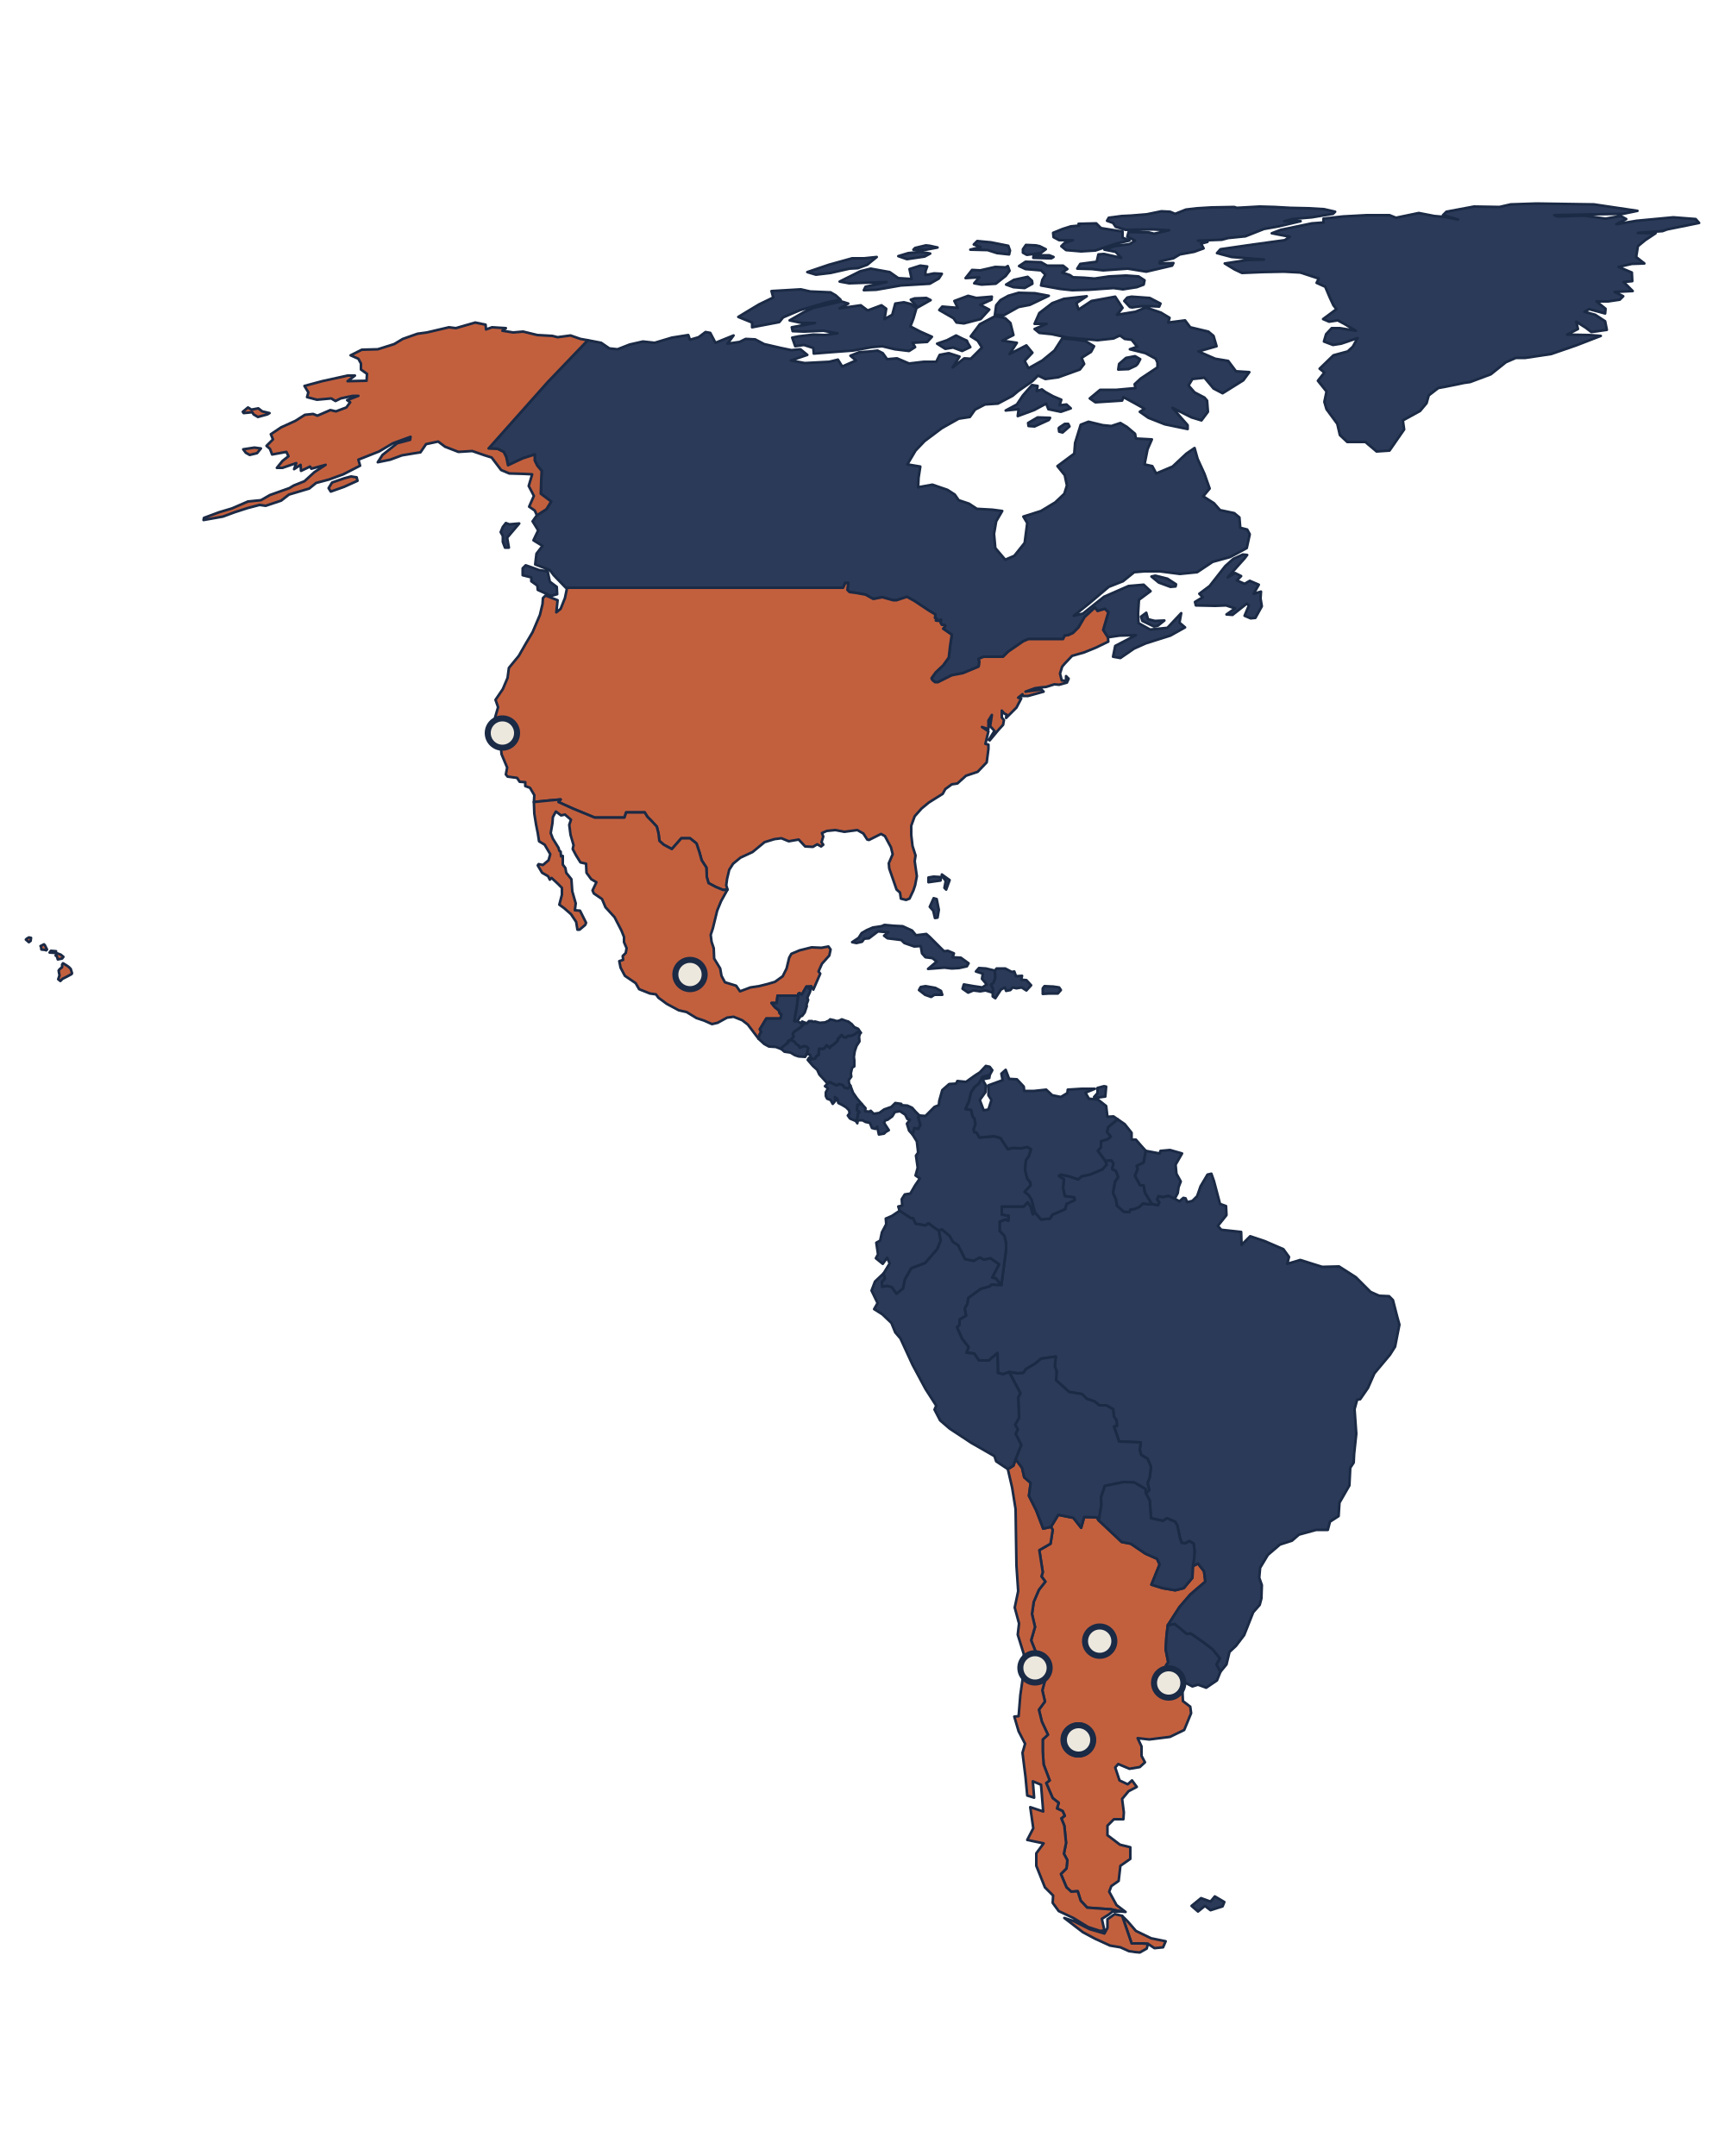
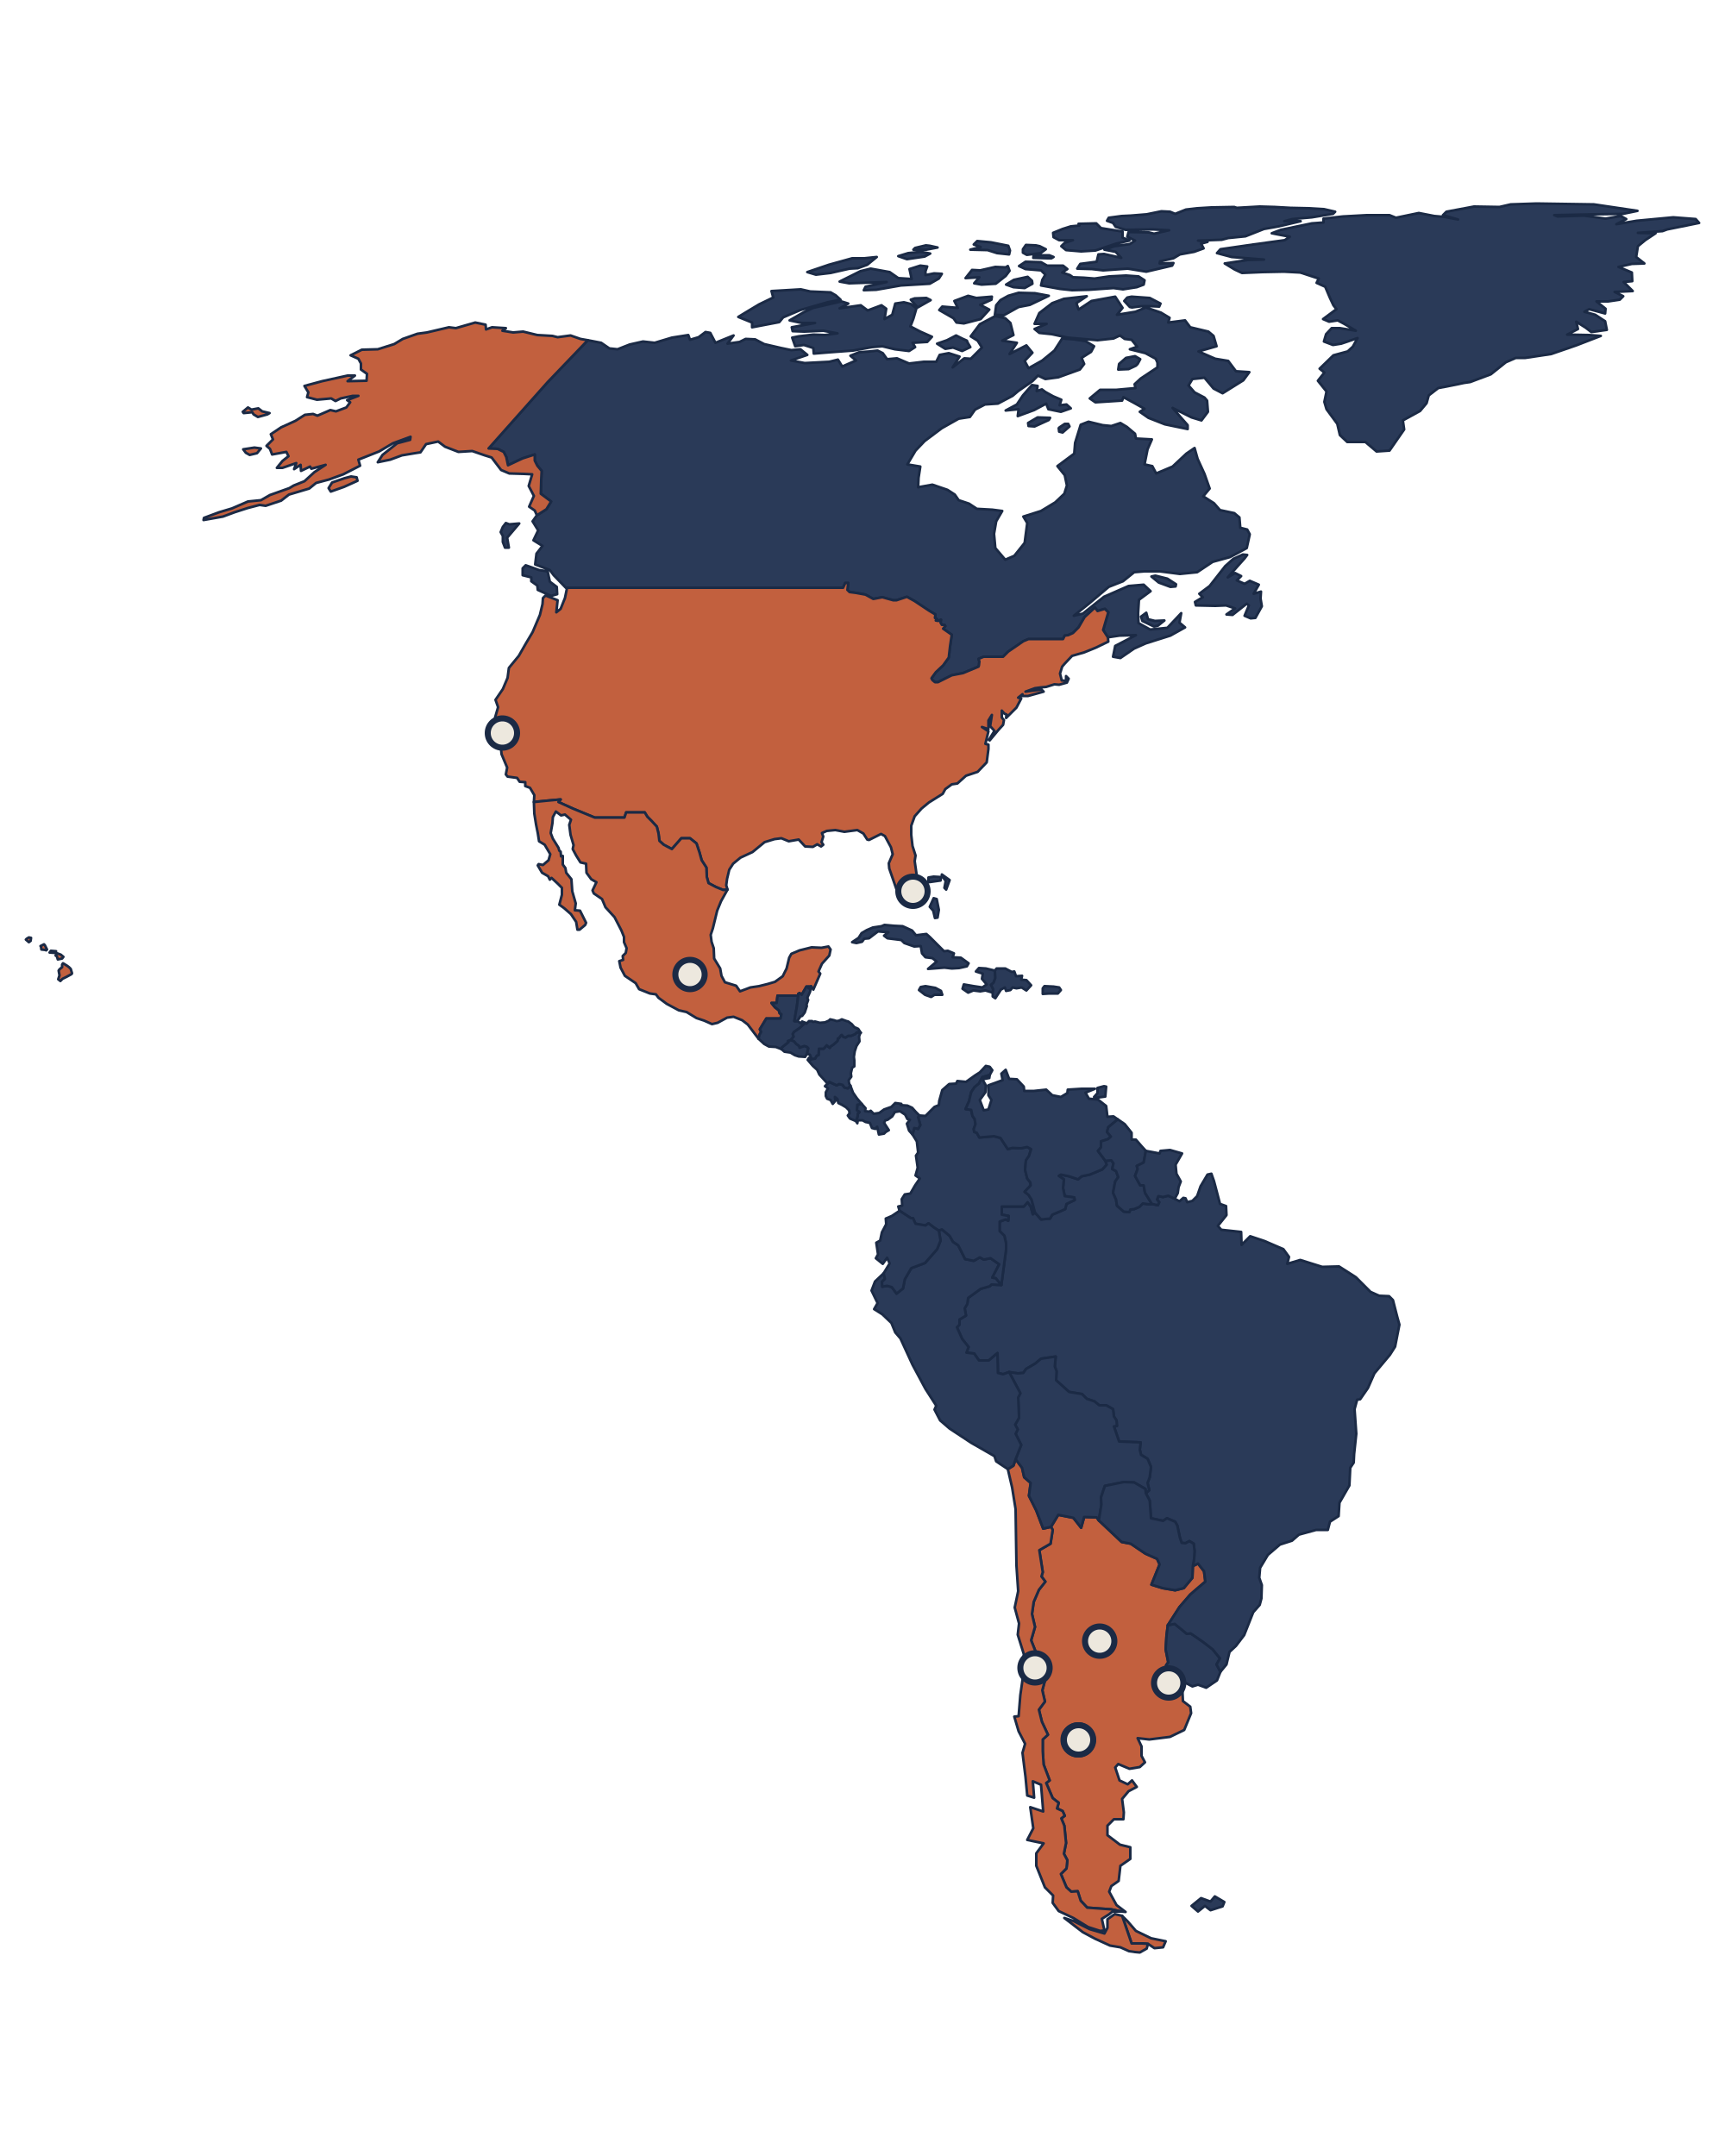
<svg xmlns="http://www.w3.org/2000/svg" viewBox="0 0 400 500" width="400" height="500">
  <g fill="#2a3a58" stroke="#1b2a45" stroke-width=".6" stroke-linejoin="round">
    <path d="M131.5,136.3L131.2,136.3L128.4,133.4L127.5,132.2L124.1,130.9L124.4,128.4L125.8,126.6L123.7,125.3L124.8,123L123.5,120.9L124.5,119.5L126.7,118.1L127.8,116.3L125.4,114.5L125.5,111.3L125.6,109.2L124.6,108L124,106.8L124,105.4L121.2,106.3L117.8,107.9L117.4,106L116.8,104.8L115.4,104.1L113.3,104L127,88.6L136.3,78.9L139.4,79.5L141.3,80.8L143.2,81L146,79.9L149.1,79.2L151.8,79.5L155.8,78.3L159.6,77.7L160,78.8L162,78.2L163.6,77L164.7,77.2L165.9,79.5L170.1,77.8L168.7,79.7L171.5,79.3L172.9,78.6L175.1,78.7L177.2,79.8L181.1,80.7L183.5,81.2L185.6,81L187.2,82.3L183.4,83.6L186.6,84.2L192.3,83.9L194.3,83.4L195.3,85L198.5,83.6L197.2,82.5L199.2,81.7L201.7,81.5L203.5,81.3L204.7,81.9L205.7,83.3L208,83.1L210.8,84.3L214.2,83.9L217.1,83.9L217.9,82.3L220,81.9L222.5,82.7L220.9,85.2L223.6,83.1L225.1,83.2L227.7,80.6L226.7,79L225.1,78L227.2,75.2L230.8,73.3L233.1,73.8L234.3,74.9L235,77.7L232.4,79L235.8,79.5L234.1,82.1L238,80.1L239.4,81.8L237.6,83.7L238.5,85.4L241.7,83.6L244.5,81.3L246.3,78.5L249,78.7L251.7,79.1L253.7,80.3L253,81.6L250.8,83L251.4,84.4L250.4,85.7L245.4,87.5L242.4,87.9L240.7,87.1L239.4,88.4L236.1,90.7L234.8,91.8L231.4,93.6L228.4,93.8L226.1,95L224.9,96.7L222.3,97.1L218.4,99.3L214.4,102.3L212.3,104.5L210.4,107.7L213.4,108.2L213,110.8L212.9,113L216.2,112.4L219.7,113.6L221.4,114.7L222.3,116L224.7,116.8L226.5,118L230.1,118.2L232.4,118.5L231,120.9L230.5,123.8L230.8,127.1L233.1,129.8L235.2,128.9L237.6,125.9L238.2,121.3L237.3,119.8L241.4,118.5L244.7,116.5L246.8,114.5L247.4,112.6L246.9,110.2L245.2,108.1L249.1,105.2L249.3,102.7L250.6,98.5L252.4,97.8L255.7,98.6L257.7,98.8L259.8,98.1L261.3,99L263.2,100.6L263.4,101.7L267.1,101.9L266.1,104.2L265.4,107.7L267.2,108.1L268.1,109.8L271.9,108.2L275.1,105.2L277,103.9L277.7,106.4L279.3,109.9L280.5,113.3L279,115.1L281.5,116.7L282.9,118.3L286.2,119L287.4,120L287.6,122.4L289.2,122.8L289.8,123.9L289.1,127.1L287.1,128.2L285.2,129.2L281.2,130.3L277.6,132.7L273.6,133.1L268.9,132.5L265.4,132.5L263,132.7L260.4,134.8L257.1,136.1L252.5,140L249,142.8L251.1,142.3L256,138.4L261.7,135.9L265.2,135.6L266.8,137.1L264.1,139.1L263.9,142.3L264,144.5L266.7,146L270.7,145.6L273.9,142.2L273.5,144.4L274.8,145.5L271.4,147.4L265.7,149.2L263,150.4L259.8,152.6L258.1,152.3L258.6,149.8L263.4,147.3L259.6,147.4L256.9,147.8L255.8,146.1L257,142L256.2,141.2L254.5,141.7L253.9,140.9L251.5,143.1L250.1,145.5L248.8,146.8L247.7,147.3L246.9,147.4L246.5,148.2L242.1,148.2L238.5,148.2L237.3,148.7L234.1,150.9L233.8,151.1L232.6,152.3L230.5,152.3L228.1,152.3L226.9,152.8L227.1,153.4L227,154.3L226.9,154.6L223.3,156.1L220.7,156.6L217.5,158.2L216.8,158.2L216.2,157.7L216,157.3L216.2,157L217,155.9L218.7,154.3L220,152.5L220.3,149.9L220.7,147.2L218.7,145.8L219.2,145.2L219,144.9L218.4,144.9L218.1,144.4L218.2,143.7L217.6,144L217,143.9L217.3,143.6L216.8,143.3L216.9,142.5L215.4,141.6L213.9,140.6L212.1,139.4L210.3,138.4L207.9,139.2L207.1,139.2L204.6,138.5L202.5,138.9L200.7,137.9L198.5,137.5L197,137.3L196.5,136.8L196.7,135.2L196,135.2L195.5,136.3L190.7,136.3L182.8,136.3L174.9,136.3L168,136.3L161.1,136.3L154.2,136.3L147.2,136.3L144.9,136.3L138.1,136.3ZM238.4,98.1L240.6,96.8L243.5,96.9L243.2,97.4L239.9,98.9L238.5,98.8ZM262,71.2L260.7,69.8L261.4,69L262.4,68.8L266.6,69.1L269.1,70.4L268.8,71.1L266.8,71L264.8,71L262.5,71.3ZM245.7,99.1L246.9,98.3L247.7,98.3L248,98.9L246.4,100.3L245.6,100.1L245.5,99.3ZM239.4,65.8L237.6,66.8L235,66.6L233.3,66L235.1,64.9L238.3,64.2L239.3,65.1ZM243.8,59.9L242.9,59.9L239.6,59.8L239.7,59.2L243.3,59.2L244.3,59.6ZM241.1,57.1L242.5,57.8L241.3,58.7L238.1,59.1L237.2,58.6L237.2,57.8L237.9,56.8L240.2,56.9ZM248.6,67.3L245.8,67L241.4,66.2L241.7,64.9L242.4,63.7L241.4,62.7L237.8,62.4L236.3,61.7L237.8,60.7L241.4,60.8L242.8,61.6L246.5,61.6L247.5,62.4L246.3,63.2L248.1,63.8L248.8,64.3L251.3,64.4L253.8,64.6L257.2,64.1L261.1,63.9L264,64.1L265.4,65L265.2,66L263.6,66.6L260.4,67.1L258.2,66.8L252.5,67.2ZM213.5,58.4L215.7,58.8L214.4,59.5L210.3,60.1L208.3,59.4L210.6,58.7ZM215.6,57L217.4,57.4L214.8,57.9L211.8,57.9L212.2,57.5L214.7,56.9ZM288.6,129.5L286.9,131.4L284.7,133.9L286.4,132.9L287.8,133.6L286.8,134.6L288.6,135.4L289.8,134.7L291.9,135.6L290.7,137.7L292.4,137.2L292.3,138.8L292.6,140.6L291.1,143.3L290,143.4L288.6,142.8L289.6,140.4L289.1,140L285.8,142.6L284.4,142.5L286.4,141.1L284.3,140.4L281.8,140.5L277.3,140.4L277.1,139.6L278.9,138.5L278.1,137.7L280.5,135.9L284.1,131.3L286,129.6L288.2,128.6L289.2,128.7ZM242.4,90.9L244.2,91.9L246.1,92.7L245.7,94L247.3,93.8L248.3,94.7L246,95.5L243.1,94.9L242.6,93.6L239.8,95.1L236,96.5L236.2,94.9L233.2,95.2L235.8,93.8L237.2,91.7L239.3,89.3L240.6,89.5L240.4,90.7L241.6,90.3ZM263.3,72.3L265.7,71.3L269.2,72.5L271.2,73.7L270.9,74.8L274.8,74.3L276,75.9L280.2,76.9L281.4,77.9L282.1,80.3L277.9,81.5L281.8,83.2L284.8,83.7L286.6,86.1L289.7,86.3L288.3,88.2L283.5,91.2L281.4,90.1L279.3,87.6L276.5,87.9L275.6,89.4L277,91L279.3,92.2L279.9,92.9L280.1,95.5L278.6,97.5L276.3,96.8L271.9,94.6L273.9,96.9L275.4,98.6L275.4,99.5L270.1,98.4L266.3,96.9L264.3,95.5L265.4,94.8L262.9,93.4L260.5,92.1L260.2,92.9L254,93.3L252.7,92.4L255.1,90.4L258.9,90.4L263.3,90L263.1,89.1L264.5,87.8L268.4,85.2L268.4,84.1L268,83.2L265.6,81.9L262,81L263.7,80.4L262.4,78.8L260.8,78.6L259.7,77.8L258.2,78.5L254.5,78.9L247.6,78.3L243.9,77.5L241,77.2L239.9,76.3L242.7,75.1L239.9,75.1L241,72.6L244,70.3L246.7,69.3L252,68.7L249.6,70.3L250.1,71.8L253.1,69.8L258.6,68.8L260.3,71.4L259,73ZM236.2,67.9L240,68L243.2,68.6L238.8,70.7L236.2,71.2L232.8,73.1L230.7,73L231,70.8L232,69.6L233.8,68.6ZM187.2,63.1L192.2,61.4L197.6,59.9L200.4,59.9L203.3,59.6L201.1,61.4L198.9,62.2L197,62.3L192.6,63.3L189.2,63.7ZM118.1,121.6L120.4,121.4L117.6,124.7L118,127L117.1,127L116.6,125.7L116.6,124.3L116.1,123.4L116.6,122.2L117.3,121.3ZM226.6,55.9L229.8,56.2L233.8,57L234.2,58.1L234,59L231.2,58.7L229,58L225,57.9L227.4,57.3L225.8,56.7ZM129.2,137.8L127.8,138.2L124.7,136.8L124.6,135.8L123.2,134.8L123.2,133.9L121.2,133.4L121.2,131.8L121.9,131.1L123.9,131.8L125,132.2L127,132.5L127.2,133.5L127.5,134.9L129.1,136.1ZM185.7,67.1L187.9,67.6L192.6,67.8L193.8,68.5L194.9,69.5L191.9,70.1L185.6,71.9L181.6,73.6L180.7,74.7L174.4,75.9L174.4,74.8L171.2,73.5L173,72.4L176,70.6L179.3,69L178.9,67.5ZM214.6,63.8L216.6,63.4L218.4,63.5L217.7,64.6L215.6,65.8L208.9,66.2L203.2,67.2L200.3,67.3L200.7,66.5L205.6,65.4L196.9,65.7L194.7,65.3L199.5,62.9L201.9,62.3L206.3,63.1L208.3,64.5L211.4,64.7L210.9,62.4L213.4,61.6L215,61.8L214.6,62.9ZM211.2,70.5L212.5,71.5L211.8,73.9L211.1,75.7L213.4,76.9L216.1,78.1L215,79.3L211.6,79.5L212.2,80.5L210.8,81.4L207.5,81L204.6,80.3L202.2,80.5L197.8,81.3L192.4,81.7L188.7,82L188.6,80.7L186.4,80L184.4,80.3L183.7,78.3L185.2,78L188.6,77.6L191.3,77.7L194.2,77.3L190.9,76.7L186.5,76.9L183.8,76.8L183.6,75.9L189,74.9L185.9,74.9L183.1,74.3L186.4,72.4L188.6,71.4L195.1,69.9L196.7,70.4L194.7,71.5L199.6,70.8L201.2,72L204.4,70.8L205.5,71.6L205.1,74L206.9,73L207.6,70.4L209.6,70.1ZM222.1,71.4L221.3,69.8L224.5,68.6L226.4,69.1L230,68.8L229.9,69.5L227.3,70.7L229.4,71.8L227.4,74L223.5,75L221.8,74.8L221.1,73.8L217.8,71.9L218.5,71.1ZM212.1,69.2L214.8,69.1L215.8,69.6L212.8,71.3L211.2,69.5ZM233.7,61.7L234.1,62.8L233.2,64L230.9,65.8L227.6,66L225.9,65.7L227.1,64.3L223.9,64.5L225.4,62.6L227.3,62.7L230.8,61.9L233.2,62ZM246.4,53.1L248.3,52.5L250.3,52.3L250.1,51.9L254.2,51.8L255.3,52.9L257.8,53.3L260.3,53.7L260.3,55.1L261.9,55.8L258.8,56.5L254,58.1L250.7,58.3L247.2,58L246.1,57.1L246.9,56.3L248.8,55.7L245.6,55.7L244.3,55L244.2,54ZM257.1,50.5L260.1,50.1L262.2,50L265.9,49.7L269.3,49L271.3,49.1L272.5,49.6L275,48.6L277.6,48.3L280.9,48.1L286.2,48L286.8,48.2L292.1,47.9L295.6,48L299.2,48.2L303.6,48.3L307,48.5L309.6,49.1L309.1,49.6L304.2,50.4L299.7,50.8L297.8,51.3L301.6,51.3L296.5,52.5L293.1,53.1L288.8,54.8L284.8,55.2L283.3,55.6L277.8,55.8L280,56.1L278.5,56.5L279.1,57.6L276.9,58.4L273.6,59L272.1,59.9L269,60.6L268.9,61.1L272.1,61L271.8,61.6L265.8,63L261.5,62.3L255.8,62.7L253.2,62.4L249.8,62.3L250.5,61.2L254.3,60.7L254.7,59L256,58.9L260,59.8L258.7,58.4L256.1,57.9L258.4,57.1L262,56.6L263.2,55.8L261.4,54.9L261.7,53.8L266.4,53.9L267.6,54.2L271.1,53.4L267.3,53.2L261,53.3L258.7,52.6L258.1,51.7L256.7,51.2ZM263.4,84.8L261.7,85.6L259.3,85.7L259.5,84.4L261.1,83L263.2,82.6L264.4,83.3L263.8,84.4ZM224.4,79.5L225,80.5L223.1,81.4L221,80.6L219.2,80.9L217.3,79.7L219.6,78.9L221.7,77.8L223.3,78.6L224.2,79ZM267,133.7L267.9,133.5L270.7,134.2L272.7,135.5L272.6,136L271.4,136.1L268.7,135.1ZM265.8,142.1L266.2,143.6L267.8,144L270,143.9L268.5,145.1L267.6,145.3L264.9,144L264.6,143Z" />
    <path d="M131.5,136.3L138.1,136.3L144.9,136.3L147.2,136.3L154.2,136.3L161.1,136.3L168,136.3L174.9,136.3L182.8,136.3L190.7,136.3L195.5,136.3L196,135.2L196.7,135.2L196.5,136.8L197,137.3L198.5,137.5L200.7,137.9L202.5,138.9L204.6,138.5L207.1,139.2L207.9,139.2L210.3,138.4L212.1,139.4L213.9,140.6L215.4,141.6L216.9,142.5L216.8,143.3L217.3,143.6L217,143.9L217.6,144L218.2,143.7L218.1,144.4L218.4,144.9L219,144.9L219.2,145.2L218.7,145.8L220.7,147.2L220.3,149.9L220,152.5L218.7,154.3L217,155.9L216.2,157L216,157.3L216.2,157.7L216.8,158.2L217.5,158.2L220.7,156.6L223.3,156.1L226.9,154.6L227,154.3L227.1,153.4L226.9,152.8L228.1,152.3L230.5,152.3L232.6,152.3L233.8,151.1L234.1,150.9L237.3,148.7L238.5,148.2L242.1,148.2L246.5,148.2L246.9,147.4L247.7,147.3L248.8,146.8L250.1,145.5L251.5,143.1L253.9,140.9L254.5,141.7L256.2,141.2L257,142L255.8,146.1L256.9,147.8L257,148.8L254.1,150.2L251.4,151.3L248.6,152.1L246.9,153.9L246.3,154.6L245.8,156.2L246.2,157.8L247.2,157.9L247.2,156.8L247.8,157.4L247.4,158.3L245.6,158.8L244.5,158.7L242.6,159.3L241.5,159.4L240,159.6L237.8,160.4L241.5,159.9L242,160.4L238.4,161.4L236.9,161.4L237.1,161L236.1,161.8L236.8,162L235.7,164.1L233.3,166.5L233.4,165.7L232.9,165.5L232.3,164.8L232.3,166.4L232.8,167L232.6,168.1L231.5,169.3L229.5,171.7L229.3,171.6L230.6,169.5L229.6,168.4L230,165.8L229.2,167.1L229.2,169.1L227.7,168.6L229.2,169.6L228.5,172.5L229.2,172.7L229.2,173.7L228.8,176.8L226.7,179L224,179.9L222,181.7L220.7,181.9L219.2,183L218.6,184.1L215.4,186.1L213.7,187.5L212.1,189.3L211.3,191.5L211.3,193.6L211.6,196.2L212.3,198.4L212.1,199.7L212.6,203.2L212.2,205.3L211.8,206.5L210.9,208.4L210.1,208.7L208.9,208.4L208.7,207L207.9,206.3L207,203.7L206.2,201.4L206.1,200.2L207,198.1L206.6,196.5L205.2,193.9L204.3,193.4L201.5,194.8L201.1,194.7L200.2,193.3L198.8,192.5L195.8,192.9L193.7,192.5L191.7,192.7L190.6,193.2L190.9,194L190.5,195.3L190.9,195.9L190.4,196.3L189.5,195.8L188.5,196.4L186.7,196.3L185.2,194.7L182.9,195.1L181.2,194.4L179.6,194.6L177.3,195.3L174.5,197.6L171.7,198.9L170,200.3L169.1,201.7L168.6,203.8L168.4,205.3L168.7,206.3L167.7,206.4L166,205.7L164.3,204.8L163.9,203.4L163.8,201.2L162.7,199.5L162.2,197.7L161.5,195.6L160,194.4L158,194.4L155.8,196.9L153.9,195.9L152.9,195L152.7,193.3L152.3,191.7L151.1,190.4L150.1,189.4L149.5,188.4L145.2,188.4L144.8,189.6L142.9,189.6L137.9,189.6L132.8,187.5L129.5,186L130,185.4L126.7,185.7L123.8,186L123.9,184.4L122.9,182.7L121.8,182.3L121.8,181.4L120.5,181.3L119.9,180.4L117.7,180.1L117.3,179.6L117.6,178L116.3,174.9L115.9,170.7L116.3,170L115.6,169L114.8,166.4L115.5,164L114.9,162.3L116.6,159.8L117.7,157.2L118,154.9L120.3,152.1L121.9,149.3L123.5,146.6L125.2,142.6L125.8,140.1L125.9,138.7L126.5,138.1L129.3,139.2L129,142L130,141.2L131,138.7ZM15.6,224L16,224.3L16.4,224.7L16.7,225.7L16.6,225.9L15.5,226.5L14.5,227L14,227.5L13.5,227.1L13.8,226.2L13.6,225.1L13.8,224.8L14.4,224.3L14.4,223.7L14.6,223.4L14.8,223.5ZM14.7,221.9L14.4,222.3L13.4,222.5L13.2,221.8L12.9,221.6L13,221.4L13.3,221.1L14.1,221.4ZM13,220.6L12.9,221L11.5,220.9L11.8,220.5ZM10.2,219L10.4,219.2L10.9,220.2L10.7,220.4L10.5,220.3L9.6,220.2L9.5,219.5L9.4,219.4ZM7.2,217.5L7.1,218.2L6.7,218.5L6,217.9L6.2,217.7L6.7,217.4ZM59,103.8L60.5,104L59.6,105.1L57.9,105.5L57,105L56.4,104.2ZM81.4,110.5L82.7,110.7L82.9,111.5L79.8,112.9L76.7,114L76.2,113.2L77,111.9L79.9,110.9ZM136.3,78.9L127,88.6L113.3,104L115.4,104.1L116.8,104.8L117.4,106L117.8,107.9L121.2,106.3L124,105.4L124,106.8L124.6,108L125.6,109.2L125.5,111.3L125.4,114.5L127.8,116.3L126.7,118.1L124.5,119.5L124,118.4L122.7,117.5L123.8,115L122.6,112.7L123.4,110L121.5,109.9L118.1,109.8L116.2,109L114,106.1L112.4,105.6L109.5,104.6L106.3,104.8L103.2,103.6L101.6,102.4L98.8,103L97.5,104.9L96.2,105.1L93.2,105.6L90.5,106.6L87.6,107.2L88.7,105.5L92.1,102.8L95.1,102L95.2,101.3L91.1,102.8L87.9,104.7L83.1,106.6L83.5,108L79.6,110L76.3,111.2L73.3,112L71.7,113.3L67,114.7L65.2,116.1L61.6,117.3L60.2,117.1L57.5,117.8L54.4,118.8L51.7,119.8L47.2,120.6L47.3,120.1L50.8,118.8L53.8,117.9L57.5,116.3L60.5,116L62.6,114.8L67.1,113.2L68.1,112.6L70.6,111.6L72.9,109.5L75.5,107.8L72.2,108.7L71.9,108.2L69.8,109.2L69.7,107.8L68.2,108.8L68.7,107.4L65.5,108.5L64.2,108.5L65.5,106.9L66.9,105.8L66.4,104.8L63.1,105.4L62.6,104.1L61.8,103.4L63.3,101.9L62.8,100.7L65.2,99.1L68.5,97.6L70.7,96.2L72.6,96L73.6,96.4L76.6,95.1L77.9,95.4L80.3,94.5L81.2,93.3L80.5,92.8L83.1,91.8L81.8,91.8L79,92.4L77.8,93L76.8,92.4L73.5,92.7L71.2,92.1L71.5,91L70.6,89.5L74.7,88.4L80.6,87.1L82.3,87.1L80.6,88.4L85,88.3L85.1,86.7L83.7,85.7L83.7,84.3L83.1,83.2L81.3,82.4L83.9,81.1L87.6,81L91.4,79.8L93.4,78.6L96.8,77.4L99,77.1L104.1,75.9L105.7,76.1L110.2,74.8L112.6,75.3L112.7,76.4L114.1,75.9L117.3,76.1L116.5,76.7L119,77.1L121.3,76.9L124.6,77.7L128.1,77.9L129.3,78.2L132.3,77.8L134.6,78.6ZM57.5,94.5L58.3,95L59.9,94.7L60.8,95.4L62.5,95.8L62,96.1L59.8,96.7L58.8,96.1L58.5,95.6L56.5,95.8L56.3,95.5Z" fill="#c2603e" />
    <path d="M260.2,444.3L261.5,445.6L263.4,447.8L266.9,449.5L270.3,450.2L269.7,451.6L267.7,451.8L266.2,450.8L264.8,450.7L262.4,450.7ZM270.8,376.9L270.5,379.3L270.3,382.5L270.9,385.5L270.4,386.2L270.6,388.2L270.7,389.8L274.2,392.4L274.3,394.5L276,395.8L276.2,397.3L274.6,401.2L271.3,402.8L266.5,403.4L263.8,403.1L264.7,405L264.7,407.2L265.5,408.7L264.3,409.8L261.9,410.2L259.3,409.1L258.6,409.9L259.6,412.9L261.5,413.8L262.5,412.9L263.6,414.4L261.7,415.4L260.2,417.2L260.6,420.3L260.5,421.9L258.3,421.9L256.8,423.4L256.8,425.6L259.7,427.8L262.1,428.4L262.1,431.1L259.8,432.7L259.4,436.2L257.7,437.4L257.2,438.7L258.9,441.8L261,443.4L260,443.3L257.7,442.8L252.1,442.4L250.6,440.8L249.9,438.6L248.4,438.7L247.3,437.7L246,434.6L247.3,433.3L247.5,431.4L246.7,429.9L247.2,427.4L246.8,423.4L246.1,421.7L246.9,421.1L246.4,420L245.1,419.4L245.5,418.1L244.1,417L242.6,413.5L243.4,412.9L242,409.2L241.8,406.1L241.8,403.4L243,402.3L241.6,399.3L240.9,396.5L242.3,394.6L241.7,392L242.5,389L242,386.2L241.2,385.7L239.1,380.4L240,377.3L239.3,374.3L239.7,371.5L240.9,368.7L242.4,366.8L241.5,365.6L241.8,364.6L241,359.5L243.6,358L244.1,354.8L243.7,354.1L245.4,351.3L248.9,352L250.7,354.3L251.4,351.8L254.3,351.9L254.8,352.6L260.1,357.6L262.2,358L265.6,360.3L268.3,361.5L268.9,362.8L267,367.5L269.6,368.3L272.5,368.8L274.5,368.3L276.5,365.9L276.6,363.2L277.8,362.6L279.2,364.4L279.5,366.8L277.5,368.5L276,369.8L273.5,372.7Z" fill="#c2603e" />
    <path d="M260.2,444.3L262.4,450.7L264.8,450.7L266.2,450.8L265.9,451.9L264.3,452.8L263.2,452.7L261.8,452.5L259.8,451.6L257.4,451.2L253.9,449.6L251.1,448.1L246.8,444.8L248.9,445.5L252.7,447.4L256.1,448.4L256.8,447.1L256.8,445.1L258.5,443.9ZM235.5,338.4L237,340.4L237.5,342.6L239,343.9L238.6,346.9L240.3,350.3L241.9,354.5L243.7,354.1L244.1,354.8L243.6,358L241,359.5L241.8,364.6L241.5,365.6L242.4,366.8L240.9,368.7L239.7,371.5L239.3,374.3L240,377.3L239.1,380.4L241.2,385.7L242,386.2L242.5,389L241.7,392L242.3,394.6L240.9,396.5L241.6,399.3L243,402.3L241.8,403.4L241.8,406.1L242,409.2L243.4,412.9L242.6,413.5L244.1,417L245.5,418.1L245.1,419.4L246.4,420L246.9,421.1L246.1,421.7L246.8,423.4L247.2,427.4L246.7,429.9L247.5,431.4L247.3,433.3L246,434.6L247.3,437.7L248.4,438.7L249.9,438.6L250.6,440.8L252.1,442.4L257.7,442.8L260,443.3L258,443.3L257.1,444L255.5,445L256.1,447.7L255.1,447.8L252.3,446.9L248.9,444.8L245.5,443.2L244.1,441.3L244.2,439.6L242.3,437.7L240.3,432.7L240.3,429.8L242,427.5L238.2,426.7L239.6,424L238.9,419.1L241.9,420.1L241.4,413.9L239.5,413.1L239.8,416.9L238.2,416.4L237.8,412.1L237.1,406.5L237.7,404.4L236.2,401.5L235.2,398.1L236.2,398L236.6,393.1L237.3,388.2L237.4,383.6L236,379.1L236.3,376.5L235.3,372.8L236.1,369L235.7,363.1L235.6,356.8L235.5,350L234.7,345L233.7,340.7L235,339.9Z" fill="#c2603e" />
    <path d="M230.7,225.1L230.8,226.8L230.4,227.9L229.8,228.4L230.3,229.4L230.2,230.2L228.5,229.7L227.3,229.9L225.7,229.7L224.5,230.2L223.2,229.3L223.5,228.3L225.8,228.7L227.8,229L228.8,228.3L227.7,227L227.9,225.8L226.3,225.3L227,224.5L228.6,224.6Z" />
    <path d="M230.2,230.2L230.3,229.4L229.8,228.4L230.4,227.9L230.8,226.8L230.7,225.1L231.1,224.6L233.1,224.6L234.6,225.4L235.2,225.3L235.6,226.4L237,226.3L236.8,227.2L238,227.3L239.1,228.5L238,229.7L236.9,229L235.7,229.2L234.8,229L234.3,229.6L233.3,229.8L233,229L232.1,229.5L230.8,231.5L230.2,231.1Z" />
    <path d="M215.3,203.5L216.5,203.3L218.2,203.4L218.1,204.2L215.3,204.6ZM218.4,202.8L220.2,204.1L219.4,206.3L219,205.9L219.3,204.3L218.4,203.1ZM216.5,208.3L217.2,208.5L217.7,211L217.4,212.8L216.8,212.9L216.4,211.2L215.6,210.3Z" />
    <path d="M276.3,442L278.5,440.2L280.7,441L281.7,439.8L283.9,441.1L283.5,442.1L280.7,443L279.4,442L277.8,443.3Z" />
    <path d="M335.4,49.1L341.8,47.9L347.7,48L350.3,47.4L356.3,47.2L369.6,47.4L379.7,48.9L376.3,49.6L369.8,49.7L360.4,49.9L361.2,50.2L367.3,50L372.3,50.7L375.8,50.1L377.1,50.8L374.8,52L379.5,51.2L388,50.4L393.2,50.8L394,51.7L386.6,53.2L385.5,53.6L379.8,54L383.9,54.1L381.5,55.7L379.8,57.1L379.4,59.6L381.3,61.1L378.4,61.2L375.3,61.9L378.4,63.2L378.5,65.2L376.5,65.4L378.6,67.5L374.4,67.7L376.4,68.7L375.6,69.5L372.9,69.9L370.2,69.9L372.3,71.6L372.2,72.7L368.5,71.7L367.4,72.3L369.9,73L372.2,74.5L372.6,76.5L369,77L367.7,76L365.5,74.6L365.9,76.3L363.4,77.6L368.5,77.7L371.2,77.9L365.5,80.1L359.7,82.1L353.7,83L351.5,83L349.2,84L345.7,86.8L340.9,88.6L339.5,88.8L336.6,89.4L333.5,90L331.3,91.7L330.8,93.5L329.3,95.3L325.3,97.5L325.6,99.6L324,101.9L322.2,104.5L319.2,104.7L316.6,102.5L312.4,102.5L310.7,100.9L310.1,98.3L307.6,94.9L307.1,93.2L307.6,90.8L305.6,88.3L307.1,86.4L306,85.5L309.2,82.4L312.5,81.5L313.7,80.4L314.8,78.4L312.2,79.3L311,79.7L309.1,80L307,79.2L307.5,77.5L308.8,76.1L310.7,76.1L314.4,76.7L311.7,75.1L310.2,74.3L308.2,74.6L306.8,74L309.9,71.7L309.2,70.8L308.4,69.1L307.3,66.5L305.3,65.6L305.8,64.6L301.5,63.2L297.7,63L292.7,63.1L288,63.3L286.3,62.5L284,61.1L289.3,60.3L293.1,60.2L285.6,59.6L282.2,58.7L283,57.8L290.6,56.7L297.9,55.7L299.1,54.9L294.9,54.1L297,53.3L304.2,51.8L306.9,51.6L306.9,50.7L311.4,50.2L316.9,49.9L322.2,49.9L323.7,50.5L329,49.4L332.6,50.1L334.9,50.3L338.1,50.9L334.6,49.9Z" />
    <path d="M123.8,186L126.7,185.7L130,185.4L129.5,186L132.8,187.5L137.9,189.6L142.9,189.6L144.8,189.6L145.2,188.4L149.5,188.4L150.1,189.4L151.1,190.4L152.3,191.7L152.7,193.3L152.9,195L153.9,195.9L155.8,196.9L158,194.4L160,194.4L161.5,195.6L162.2,197.7L162.7,199.5L163.8,201.2L163.9,203.4L164.3,204.8L166,205.7L167.7,206.4L168.7,206.3L167.2,209L166.3,211.2L165.3,215.3L164.8,216.8L165,218.4L165.5,219.9L165.6,222.3L167,224.6L167.3,226.3L168.1,227.8L170.7,228.6L171.6,229.9L174,229L176,228.7L178,228.2L179.7,227.7L181.5,226.4L182.4,224.6L183,222.1L183.5,221.2L185.4,220.4L188.2,219.7L190.5,219.8L192.1,219.5L192.6,220.2L192.3,221.6L190.6,223.5L189.8,225.3L190.2,225.8L189.6,227.2L188.6,229.5L188.1,228.7L187.5,228.8L187,228.8L185.9,230.7L185.4,230.3L185.1,230.5L185.1,230.9L182.7,230.9L180.3,230.9L180.1,232.6L178.9,232.6L179.7,233.6L180.6,234.3L180.8,235L181.2,235.2L181,236.2L177.7,236.2L176.2,238.7L176.5,239.3L176.1,240L175.9,240.9L173.4,237.6L172.1,236.6L170.1,235.8L168.6,236L166.4,237.2L165.1,237.5L163.3,236.7L161.5,236.1L159.2,234.7L157.4,234.3L154.6,232.8L152.7,231.4L152.1,230.6L150.7,230.4L148.2,229.4L147.4,228L144.9,226.3L143.9,224.4L143.6,222.9L144.5,222.6L144.4,221.7L145.1,221L145.3,219.9L144.7,218.5L144.7,217.3L144.1,215.8L142.5,212.7L140.4,210.4L139.6,208.5L137.7,207.2L137.4,206.5L138.3,204.6L137.1,203.9L136,202.4L135.9,200.3L134.6,200L133.6,198.4L132.8,196.9L133,196L132.3,193.6L132,191.3L132.4,190.1L131,188.9L130.1,189.1L128.9,188.2L128.2,189.5L128.1,190.9L127.7,193.2L128.2,194.5L129.5,196.6L129.7,197.3L130,197.5L130.1,198.6L130.5,198.5L130.5,200.5L131.1,201.3L131.3,202.4L132.5,203.9L132.7,206.7L133.1,208.1L133.5,209.5L133.3,211.1L134.5,211.2L135.2,212.6L135.9,214L135.7,214.5L134.4,215.6L133.9,215.6L133.6,213.8L132.4,212L130.8,210.6L129.7,209.8L130.3,207.5L130.3,205.9L129.3,204.9L127.9,203.6L127.5,204L127.1,203.2L125.7,202.4L124.7,200.7L124.9,200.4L125.9,200.6L127.2,199.5L127.6,198.1L126.3,195.9L125,195.1L124.7,193.2L124.3,191.2L123.9,188.7Z" fill="#c2603e" />
    <path d="M270.8,376.9L272.4,376.6L275.2,378.9L276.1,378.8L279,380.8L281.2,382.5L282.9,384.6L282.1,386L283,387.7L282.2,389.7L279.7,391.4L277.8,390.7L276.5,391.1L274,389.8L272.3,389.9L270.6,388.2L270.4,386.2L270.9,385.5L270.3,382.5L270.5,379.3Z" />
    <path d="M283,387.7L282.1,386L282.9,384.6L281.2,382.5L279,380.8L276.1,378.8L275.2,378.9L272.4,376.6L270.8,376.9L273.5,372.7L276,369.8L277.5,368.5L279.5,366.8L279.2,364.4L277.8,362.6L276.6,363.2L276.9,361.5L277,359.7L276.8,358L275.8,357.4L274.9,357.9L274,357.8L273.6,356.6L273,353.8L272.5,352.9L270.6,352.1L269.7,352.7L266.9,352.1L266.6,348L265.7,346.3L266.5,345.6L266.1,343.9L266.6,342.6L266.9,340.2L266.1,338.3L264.6,337.4L264.3,336.2L264.5,334.5L259.5,334.3L258.3,330.8L259,330.7L258.9,329.4L258.3,328.5L258.1,326.8L256.5,325.9L254.9,325.9L253.8,325L252,324.4L250.9,323.3L247.9,322.8L244.9,320.1L245,318L244.6,316.9L244.8,314.6L241.4,315.1L240.1,316.2L237.9,317.5L237.3,318.4L236,318.5L234,318.2L232.6,318.7L231.4,318.4L231.3,313.8L229.3,315.5L227,315.5L225.9,313.9L224.1,313.7L224.6,312.4L223.1,310.5L221.9,307.8L222.5,307.2L222.5,306L224,305.1L223.7,303.4L224.3,302.4L224.5,301L227.4,298.9L229.5,298.3L229.9,297.9L232.2,298L233.3,289.7L233.3,288.4L232.9,286.6L231.8,285.5L231.8,283.3L233.2,282.8L233.8,283.1L233.9,282L232.3,281.7L232.3,279.8L237.4,279.8L238.3,278.8L239,279.8L239.5,281.6L240,281.2L241.4,282.8L243.5,282.6L244,281.7L245.9,280.9L247,280.4L247.3,279.2L249.2,278.3L249.1,277.7L246.9,277.4L246.5,275.5L246.7,273.5L245.5,272.7L246,272.4L247.9,272.8L250,273.5L250.8,272.8L252.7,272.4L255.6,271.2L256.6,270.1L256.3,269.2L257.7,269.1L258.2,269.8L257.9,271.1L258.8,271.6L259.3,273L258.6,274L258.1,276.6L258.8,278.2L259,279.6L260.6,281L261.9,281.1L262.1,280.5L263,280.4L264.2,279.9L265,279.1L266.5,279.3L267.1,279.2L268.5,279.5L268.8,278.8L268.3,278.2L268.6,277.4L269.7,277.6L270.9,277.3L272.4,278L273.5,278.6L274.4,277.8L274.9,277.9L275.3,278.8L276.5,278.5L277.6,277.4L278.4,275.1L280,272.4L280.9,272.2L281.5,273.9L282.9,279.2L284.3,279.7L284.4,281.8L282.4,284.3L283.2,285.2L287.8,285.7L287.9,288.7L289.9,286.7L293.2,287.8L297.6,289.7L298.9,291.5L298.5,293.1L301.5,292.2L306.6,293.8L310.5,293.7L314.4,296.2L317.8,299.6L319.8,300.5L322.1,300.6L323,301.5L324,305.4L324.5,307.2L323.5,312.3L322.3,314.2L318.7,318.5L317.2,321.9L315.4,324.5L314.7,324.6L314.1,326.8L314.5,332.5L314,337.2L313.9,339.2L313.1,340.4L312.9,344.5L310.6,348.5L310.4,351.6L308.4,352.9L307.9,354.8L305.2,354.8L301.2,355.9L299.6,357.3L296.8,358.2L294,360.6L292.2,363.6L292,365.9L292.6,367.6L292.5,370.7L292.1,372.2L290.6,373.9L288.5,379.2L286.6,381.7L285.1,383.1L284.4,386Z" />
    <path d="M234,318.2L236,318.5L237.3,318.4L237.9,317.5L240.1,316.2L241.4,315.1L244.8,314.6L244.6,316.9L245,318L244.9,320.1L247.9,322.8L250.9,323.3L252,324.4L253.8,325L254.9,325.9L256.5,325.9L258.1,326.8L258.3,328.5L258.9,329.4L259,330.7L258.3,330.8L259.5,334.3L264.5,334.5L264.3,336.2L264.6,337.4L266.1,338.3L266.9,340.2L266.6,342.6L266.1,343.9L266.5,345.6L265.7,346.3L265.6,345.3L263,343.8L260.6,343.7L256.2,344.6L255.3,347.3L255.4,348.9L254.8,352.6L254.3,351.9L251.4,351.8L250.7,354.3L248.9,352L245.4,351.3L243.7,354.1L241.9,354.5L240.3,350.3L238.6,346.9L239,343.9L237.5,342.6L237,340.4L235.5,338.4L236.8,335.1L235.5,332.5L236,331.5L235.4,330.4L236.3,328.8L236.2,326.3L236.1,324.1L236.6,323.1Z" />
    <path d="M232.2,298L229.9,297.9L229.5,298.3L227.4,298.9L224.5,301L224.3,302.4L223.7,303.4L224,305.1L222.5,306L222.5,307.2L221.9,307.8L223.1,310.5L224.6,312.4L224.1,313.7L225.9,313.9L227,315.5L229.3,315.5L231.3,313.8L231.4,318.4L232.6,318.7L234,318.2L236.6,323.1L236.1,324.1L236.2,326.3L236.3,328.8L235.4,330.4L236,331.5L235.5,332.5L236.8,335.1L235.5,338.4L235,339.9L233.7,340.7L231,338.9L230.6,337.7L225.2,334.6L220.2,331.3L218,329.4L216.7,326.9L217.1,326L214.6,322.1L211.6,316.5L208.8,310.4L207.6,309L206.7,306.8L204.6,304.8L202.7,303.6L203.5,302.2L202.1,299.3L202.9,297.2L204.9,295.3L205.2,296.6L204.5,297.3L204.6,298.4L205.7,298.2L206.8,298.5L207.9,300L209.4,298.8L209.8,296.7L211.3,294.1L214.5,292.9L217.3,289.7L218.1,287.7L217.7,285.4L218.4,285.1L220.2,286.6L221,288L222.2,288.8L223.8,292L225.8,292.4L227.2,291.6L228.1,292.1L229.7,291.8L231.7,293.2L230.1,296.3L230.9,296.4Z" />
    <path d="M240,281.2L239.5,281.6L239,279.8L238.3,278.8L237.4,279.8L232.3,279.8L232.3,281.7L233.9,282L233.8,283.1L233.2,282.8L231.8,283.3L231.8,285.5L232.9,286.6L233.3,288.4L233.3,289.7L232.2,298L230.9,296.4L230.1,296.3L231.7,293.2L229.7,291.8L228.1,292.1L227.2,291.6L225.8,292.4L223.8,292L222.2,288.8L221,288L220.2,286.6L218.4,285.1L217.7,285.4L216.6,284.7L215.3,283.7L214.6,284.2L212.3,283.8L211.7,282.5L211.2,282.5L208.6,280.8L208.3,279.8L209.2,279.6L209.1,278.1L209.8,277L211.1,276.8L212.2,274.9L213.3,273.3L212.3,272.6L212.8,270.8L212.4,268L212.9,267.3L212.6,264.7L211.6,263.1L212,261.6L212.9,261.8L213.4,260.9L212.9,259.1L213.2,258.7L214.6,258.8L216.7,256.7L217.7,256.3L217.8,255.3L218.5,252.8L220.1,251.4L221.7,251.3L222,250.7L224,250.9L226.1,249.4L227.2,248.7L228.6,247.2L229.5,247.4L230.1,248.2L229.5,249.3L227.8,249.8L227,251.3L226,252.1L225.2,253.3L224.7,255.4L223.9,257.2L225.2,257.4L225.5,258.8L226,259.5L226.2,260.7L225.8,261.8L225.9,262.5L226.5,262.7L227.1,263.8L230.5,263.5L232,263.9L233.7,266.5L234.8,266.2L236.7,266.3L238.2,266L239.1,266.5L238.6,268.1L237.9,269.1L237.7,271.3L238.2,273.3L238.9,274.2L239,274.9L237.6,276.4L238.5,277.1L239.2,278.2Z" />
    <path d="M213.2,258.7L212.9,259.1L213.4,260.9L212.9,261.8L212,261.6L211.6,263.1L210.8,262.2L210.3,260.6L211,259.7L210.4,259.5L209.9,258.5L208.7,257.7L207.5,257.9L206.9,258.9L205.8,259.7L205.3,259.8L205,260.4L206.1,262.1L205.4,262.5L205,262.9L203.8,263.1L203.4,261.3L203,261.8L202.2,261.6L201.7,260.4L200.7,260.2L200,259.8L198.9,259.8L198.8,260.5L198.5,260L198.7,259.4L198.9,258.8L198.9,258.3L199.3,257.9L198.7,257.5L198.8,256.2L199.8,256L200.7,257L200.6,257.7L201.6,257.8L201.9,257.6L202.6,258.3L203.9,258.1L205,257.3L206.7,256.7L207.6,255.8L209,256L208.9,256.3L210.4,256.4L211.5,256.9L212.3,257.8Z" />
    <path d="M199.8,256L198.8,256.2L198.7,257.5L199.3,257.9L198.9,258.3L198.9,258.8L198.7,259.4L198.5,260L197.1,259.4L196.6,258.7L197,258.2L196.9,257.5L196.2,256.8L195.2,256.2L194.4,255.8L194.2,254.9L193.6,254.4L193.7,255.3L193.1,256L192.6,255.1L191.8,254.8L191.5,254.2L191.5,253.3L192,252.4L191.3,251.9L191.9,251.3L192.3,250.9L194,251.7L194.6,251.4L195.4,251.6L195.8,252.2L196.6,252.4L197.2,251.8L197.8,253.4L198.7,254.7Z" />
    <path d="M197.2,251.8L196.6,252.4L195.8,252.2L195.4,251.6L194.6,251.4L194,251.7L192.3,250.9L191.9,251.3L191.1,250.4L190,249.2L189.5,248.1L188.5,247.2L187.3,245.8L187.6,245.3L188,245.8L188.2,245.6L189,245.5L189.4,244.8L189.8,244.7L189.9,243.2L190.5,243.2L191,243.2L191.7,242.4L192.4,243L192.7,242.6L193.2,242.3L194.2,241.4L194.3,240.8L194.5,240.8L195,240.1L195.2,240L195.6,240.5L196.1,240.6L196.7,240.2L197.4,240.2L198.3,239.8L198.7,239.4L199.6,239.5L199.4,239.8L199.2,240.4L199.3,241.5L198.6,242.6L198.2,243.8L198,245.1L198.1,245.9L198.1,247.3L197.6,247.6L197.3,248.9L197.4,249.7L196.8,250.5L196.9,251.3Z" />
    <path d="M199.6,239.5L198.7,239.4L198.3,239.8L197.4,240.2L196.7,240.2L196.1,240.6L195.6,240.5L195.2,240L195,240.1L194.5,240.8L194.3,240.8L194.2,241.4L193.2,242.3L192.7,242.6L192.4,243L191.7,242.4L191,243.2L190.5,243.2L189.9,243.2L189.8,244.7L189.4,244.8L189,245.5L188.2,245.6L187.8,244.6L187.1,244.4L187.4,243.1L187.1,242.8L186.5,242.6L185.4,243L185.3,242.6L184.6,242.1L184.1,241.5L183.3,241.2L184,240.4L183.8,239.8L184.1,239.3L185.4,238.4L186.7,237.2L187,237.4L187.6,236.8L188.3,236.8L188.5,237L189,236.9L190.1,237.2L191.3,237.1L192.2,236.7L192.5,236.4L193.4,236.6L194,236.8L194.6,236.7L195.2,236.4L196.3,236.8L196.7,236.9L197.5,237.5L198.1,238.2L199,238.6Z" />
    <path d="M183.3,241.2L184.1,241.5L184.6,242.1L185.3,242.6L185.4,243L186.5,242.6L187.1,242.8L187.4,243.1L187.1,244.4L186.7,245.1L185.2,245L184.3,244.7L183.3,244.1L181.9,243.9L181.2,243.3L181.3,242.9L182.3,242.1L182.8,241.7L182.7,241.4Z" />
    <path d="M175.9,240.9L176.1,240L176.5,239.3L176.2,238.7L177.7,236.2L181,236.2L181.2,235.2L180.8,235L180.6,234.3L179.7,233.6L178.9,232.6L180.1,232.6L180.3,230.9L182.7,230.9L185.1,230.9L184.8,233.3L184.2,236.8L184.9,236.8L185.7,237.3L186,236.9L186.7,237.2L185.4,238.4L184.1,239.3L183.8,239.8L184,240.4L183.3,241.2L182.7,241.4L182.8,241.7L182.3,242.1L181.3,242.9L181.2,243.3L179.9,242.8L178.3,242.7L177.2,242.1Z" />
    <path d="M185.1,230.9L185.1,230.5L185.4,230.3L185.9,230.7L187,228.8L187.5,228.8L187.5,229.2L188,229.3L187.8,230.1L187.2,231.4L187.4,231.9L187,233L187.1,233.3L186.6,234.8L186,235.6L185.6,235.7L184.9,236.8L184.2,236.8L184.8,233.3Z" />
    <path d="M256.3,269.2L256.6,270.1L255.6,271.2L252.7,272.4L250.8,272.8L250,273.5L247.9,272.8L246,272.4L245.5,272.7L246.7,273.5L246.5,275.5L246.9,277.4L249.1,277.7L249.2,278.3L247.3,279.2L247,280.4L245.9,280.9L244,281.7L243.5,282.6L241.4,282.8L240,281.2L239.2,278.2L238.5,277.1L237.6,276.4L239,274.9L238.9,274.2L238.2,273.3L237.7,271.3L237.9,269.1L238.6,268.1L239.1,266.5L238.2,266L236.7,266.3L234.8,266.2L233.7,266.5L232,263.9L230.5,263.5L227.1,263.8L226.5,262.7L225.9,262.5L225.8,261.8L226.2,260.7L226,259.5L225.5,258.8L225.2,257.4L223.9,257.2L224.7,255.4L225.2,253.3L226,252.1L227,251.3L227.8,249.8L229.5,249.3L229.4,250L227.8,250.3L228.6,251.7L228.5,253.3L227.2,255.1L228.1,257.5L229.2,257.3L229.9,255.1L229.2,254L229.2,251.7L232.5,250.5L232.2,249L233.2,248.1L234,250.2L235.8,250.3L237.4,252L237.5,253L239.8,253L242.6,252.7L244,254L246,254.4L247.5,253.5L247.6,252.7L250.8,252.5L253.9,252.5L251.7,253.4L252.5,254.8L254.6,255L256.5,256.5L256.8,259L258.2,258.9L259.2,259.6L257,261.4L256.7,262.5L257.6,263.6L256.9,264.2L255.3,264.7L255.3,266.1L254.6,266.9Z" />
    <path d="M267.1,279.2L266.5,279.3L265,279.1L264.2,279.9L263,280.4L262.1,280.5L261.9,281.1L260.6,281L259,279.6L258.8,278.2L258.1,276.6L258.6,274L259.3,273L258.8,271.6L257.9,271.1L258.2,269.8L257.7,269.1L256.3,269.2L254.6,266.9L255.3,266.1L255.3,264.7L256.9,264.2L257.6,263.6L256.7,262.5L257,261.4L259.2,259.6L260.8,260.7L262.4,262.7L262.4,264.3L263.4,264.3L264.7,265.8L265.7,266.9L265.2,269.6L263.6,270.4L263.8,271.1L263.2,272.7L264.4,274.9L265.2,274.9L265.5,276.6Z" />
    <path d="M272.4,278L270.9,277.3L269.7,277.6L268.6,277.4L268.3,278.2L268.8,278.8L268.5,279.5L267.1,279.2L265.5,276.6L265.2,274.9L264.4,274.9L263.2,272.7L263.8,271.1L263.6,270.4L265.2,269.6L265.7,266.9L268.9,267.5L269.1,266.9L271.3,266.7L274.1,267.5L272.6,270.1L272.8,272.2L273.8,274L273.3,275.3L273.1,276.7Z" />
    <path d="M217.7,285.4L218.1,287.7L217.3,289.7L214.5,292.9L211.3,294.1L209.8,296.7L209.4,298.8L207.9,300L206.8,298.5L205.7,298.2L204.6,298.4L204.5,297.3L205.2,296.6L204.9,295.3L206.3,293L205.7,291.7L204.7,293.1L203.1,291.8L203.6,290.9L203.2,288.2L204.1,287.7L204.5,285.8L205.5,283.9L205.4,282.6L206.8,282L208.6,280.8L211.2,282.5L211.7,282.5L212.3,283.8L214.6,284.2L215.3,283.7L216.6,284.7Z" />
    <path d="M244.3,228.8L245.6,229L246,229.6L245.3,230.4L243.3,230.4L241.8,230.5L241.8,229.2L242.2,228.7Z" />
    <path d="M215.2,228.8L216.9,229.1L218.2,229.8L218.5,230.7L216.7,230.7L215.9,231.2L214.5,230.7L213.1,229.6L213.5,228.9L214.6,228.7Z" />
    <path d="M205.1,214.5L207.3,214.7L209.3,214.8L211.5,215.8L212.4,216.9L214.8,216.6L215.6,217.3L217.5,219.2L218.9,220.6L219.8,220.5L221.2,221.1L220.9,222L222.8,222.1L224.6,223.4L224.2,224.1L222.4,224.5L220.7,224.6L219,224.4L215.2,224.7L217.2,223L216.2,222.2L214.6,222L213.8,221.1L213.5,219.4L212,219.5L209.7,218.7L209,218L205.8,217.6L205,217L206,216.2L203.6,216L201.5,217.6L200.4,217.7L199.9,218.4L198.6,218.7L197.6,218.5L199.1,217.5L199.8,216.4L201,215.7L202.4,215.1L204.4,214.8Z" />
    <path d="M265.7,346.3L266.6,348L266.9,352.1L269.7,352.7L270.6,352.1L272.5,352.9L273,353.8L273.6,356.6L274,357.8L274.9,357.9L275.8,357.4L276.8,358L277,359.7L276.9,361.5L276.6,363.2L276.5,365.9L274.5,368.3L272.5,368.8L269.6,368.3L267,367.5L268.9,362.8L268.3,361.5L265.6,360.3L262.2,358L260.1,357.6L254.8,352.6L255.4,348.9L255.3,347.3L256.2,344.6L260.6,343.7L263,343.8L265.6,345.3Z" />
    <path d="M254.5,252.3L256,251.9L256.5,252L256.3,254.3L254.1,254.6L253.7,254.4L254.5,253.5Z" />
  </g>
  <g fill="#ede8de" stroke="#1b2a45" stroke-width="1.4">
    <circle cx="250.0" cy="403.5" r="3.4" />
    <circle cx="250.1" cy="403.5" r="3.4" />
    <circle cx="271.0" cy="390.3" r="3.4" />
    <circle cx="255.0" cy="380.6" r="3.4" />
    <circle cx="240.0" cy="386.8" r="3.4" />
    <circle cx="160.0" cy="226.0" r="3.4" />
    <circle cx="116.5" cy="170.0" r="3.4" />
+     <circle cx="211.7" cy="206.7" r="3.4" />
  </g>
</svg>
